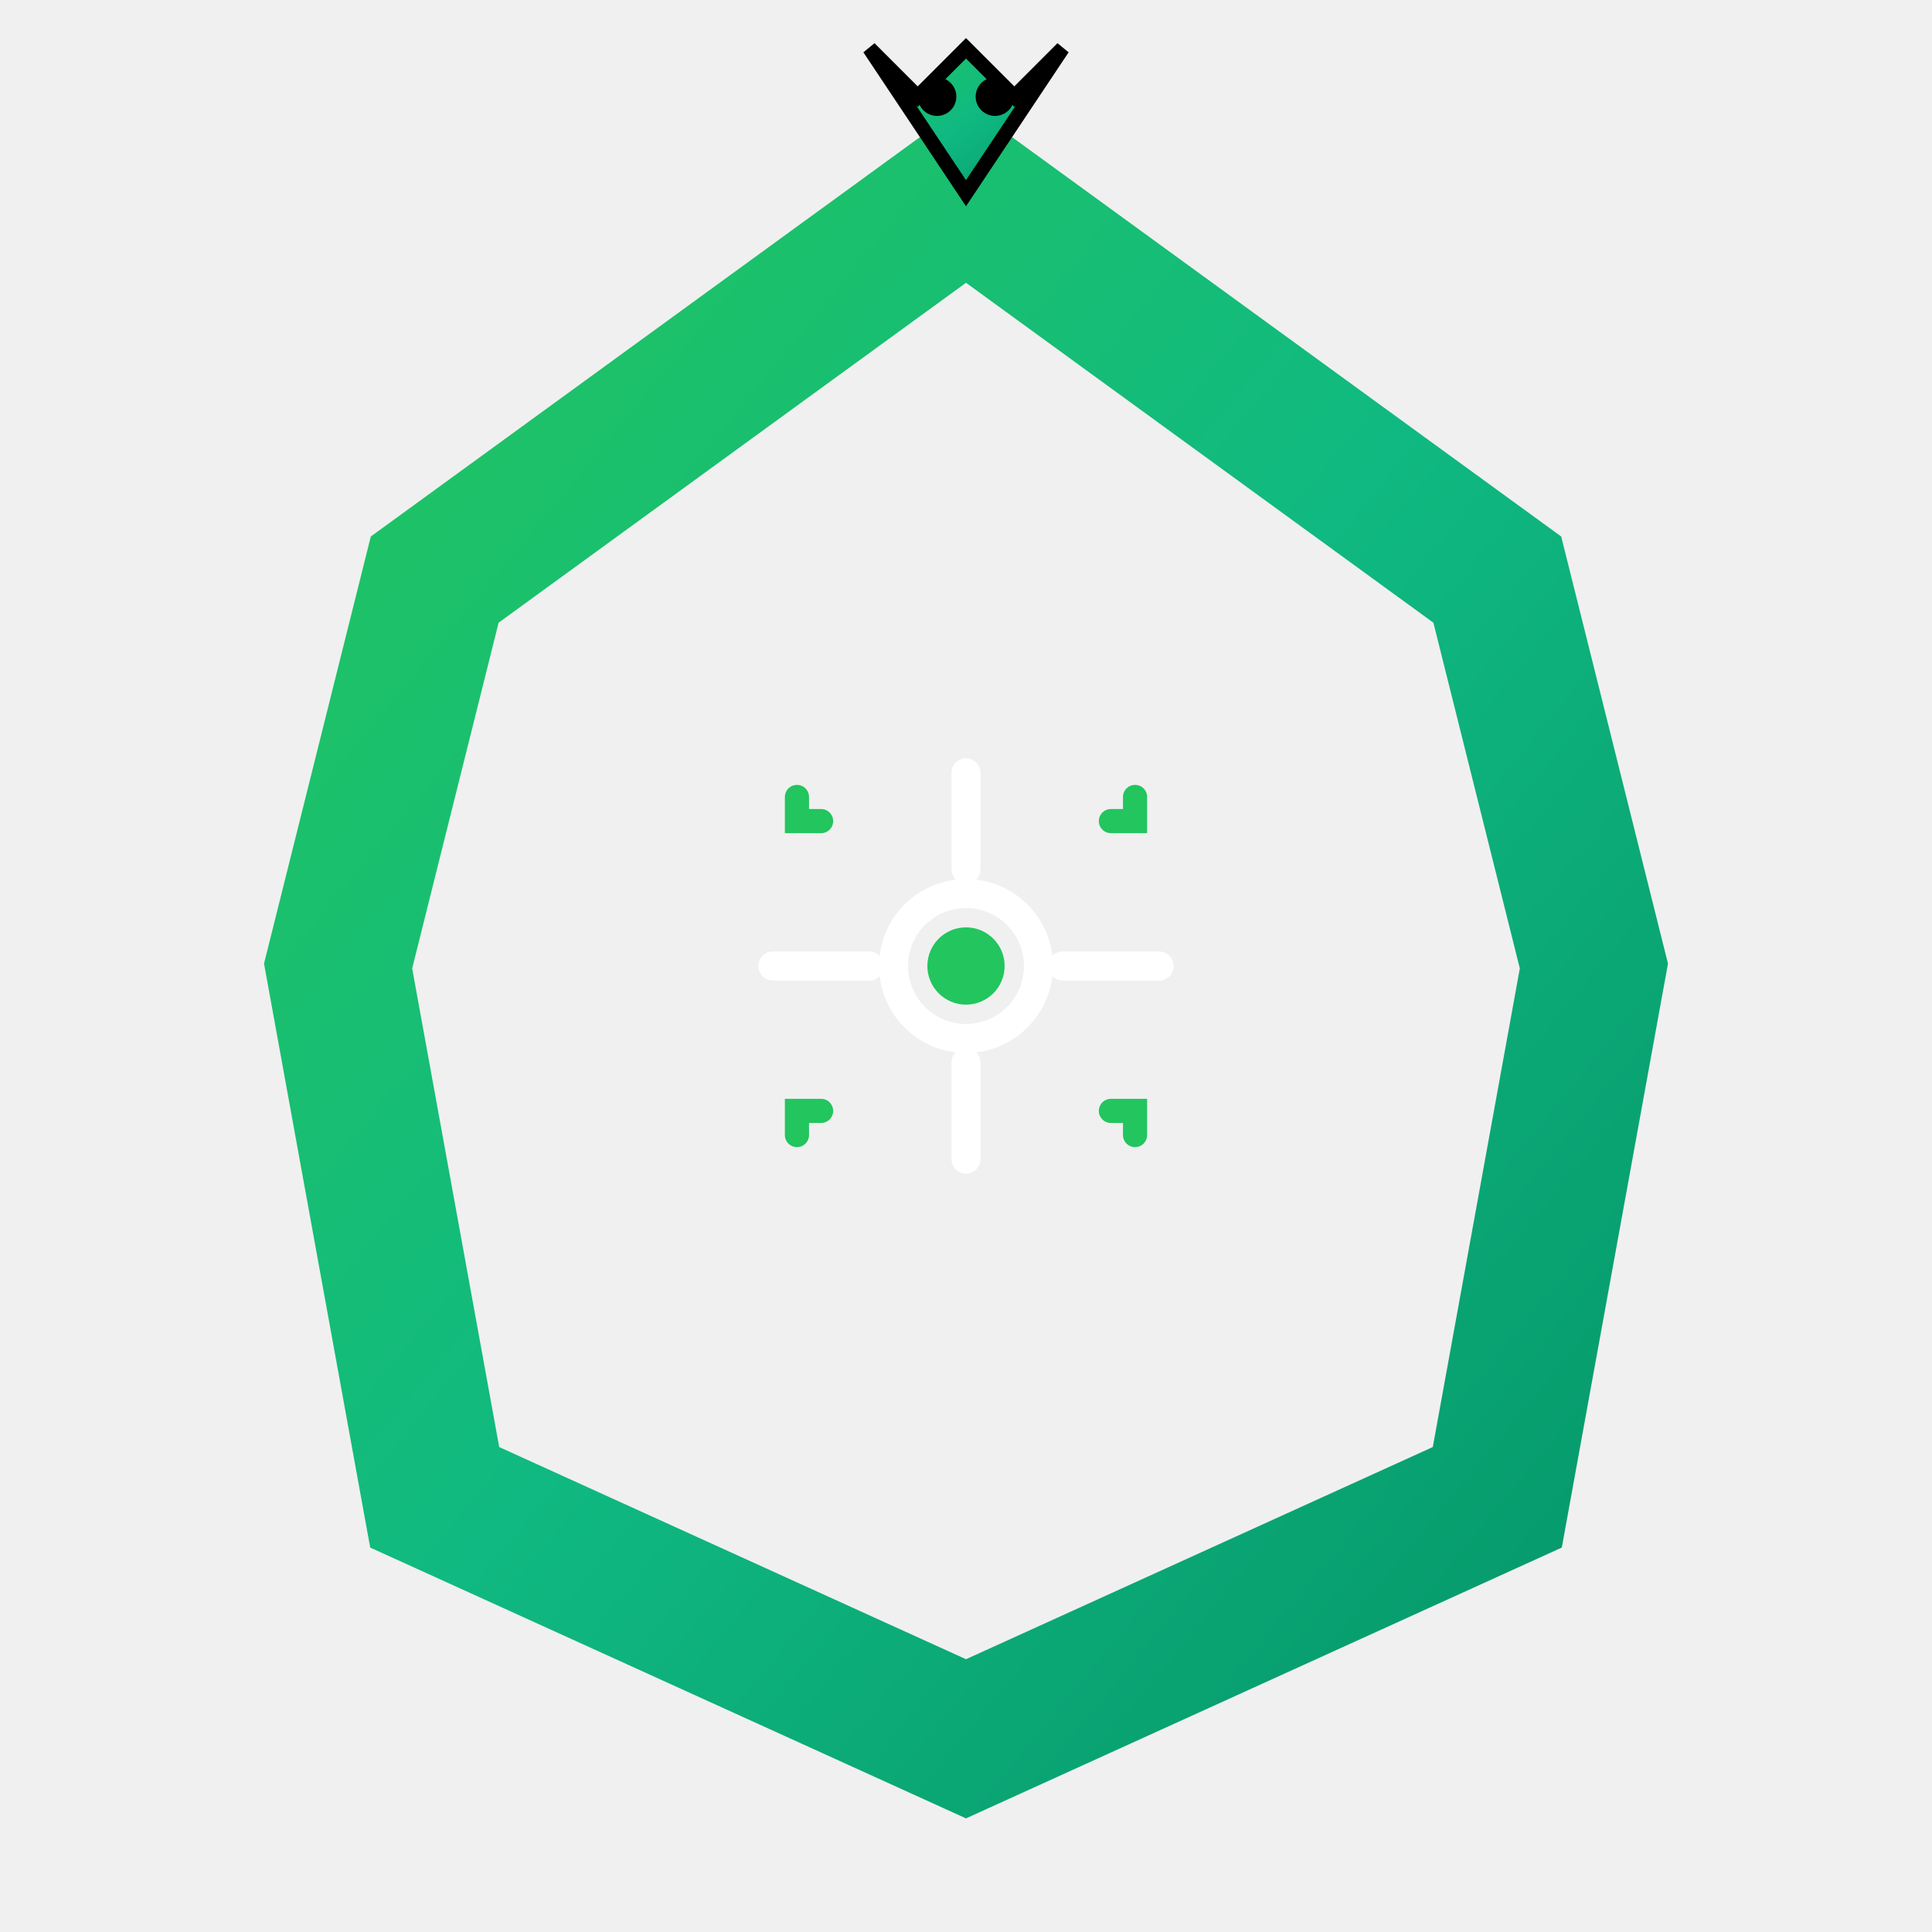
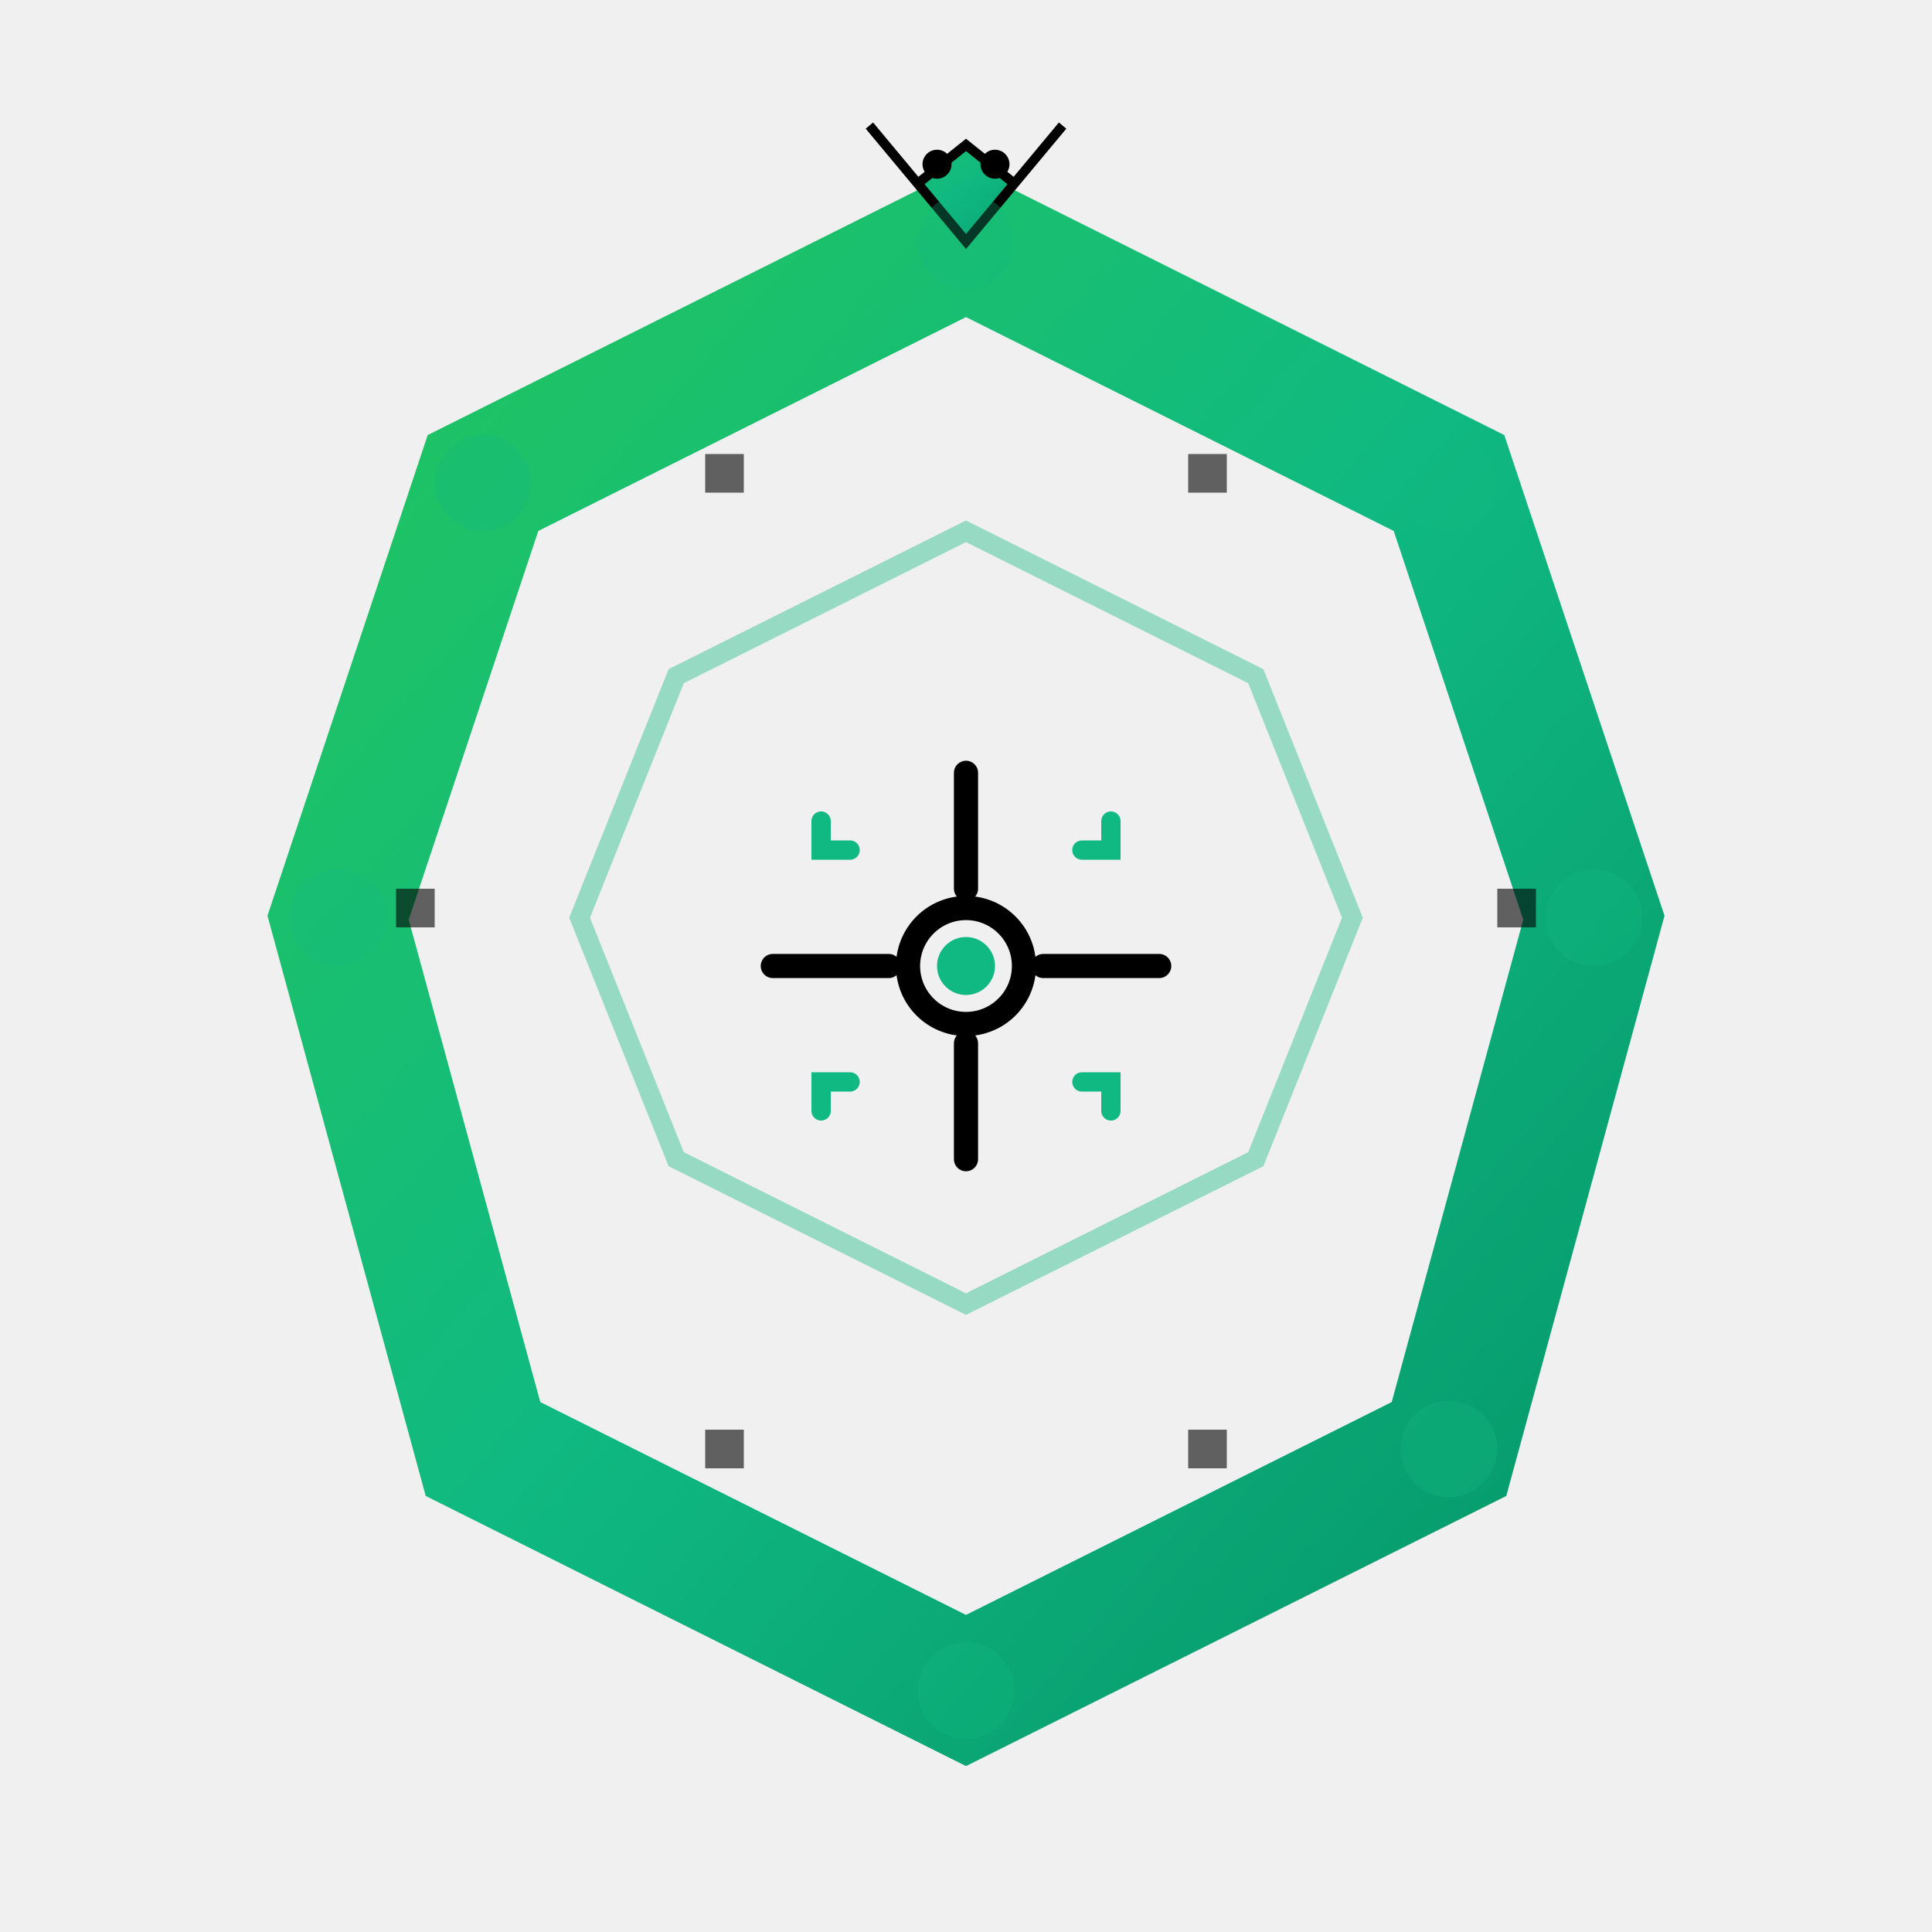
- <svg xmlns="http://www.w3.org/2000/svg" width="48" height="48" viewBox="-20 -20 40 40" fill="none">
+ <svg xmlns="http://www.w3.org/2000/svg" width="400" height="400" viewBox="0 0 200 200" fill="none">
  <defs>
-     <linearGradient id="og" x1="0%" y1="0%" x2="100%" y2="100%">
-       <stop offset="0%" style="stop-color:#22c55e" />
-       <stop offset="50%" style="stop-color:#10b981" />
-       <stop offset="100%" style="stop-color:#059669" />
+     <linearGradient id="snakeGradientV2" x1="0%" y1="0%" x2="100%" y2="100%">
+       <stop offset="0%" style="stop-color:#22c55e;stop-opacity:1" />
+       <stop offset="50%" style="stop-color:#10b981;stop-opacity:1" />
+       <stop offset="100%" style="stop-color:#059669;stop-opacity:1" />
    </linearGradient>
  </defs>
-   <path d="M0 -16 L11 -8 L13 0 L11 11 L0 16 L-11 11 L-13 0 L-11 -8 Z" stroke="url(#og)" stroke-width="3" fill="none" stroke-linejoin="miter" />
-   <path d="M0 -16 L-2 -19 L-1 -18 L0 -19 L1 -18 L2 -19 Z" fill="url(#og)" stroke="#000000" stroke-width="0.3" />
-   <circle cx="-0.6" cy="-18" r="0.4" fill="#000000" />
-   <circle cx="0.6" cy="-18" r="0.4" fill="#000000" />
-   <path d="M0 -16 L0 -10" stroke="url(#og)" stroke-width="2.2" />
-   <path d="M-4 0 L-2 0 M4 0 L2 0 M0 -4 L0 -2 M0 4 L0 2" stroke="#FFFFFF" stroke-width="0.6" stroke-linecap="round" />
-   <circle cx="0" cy="0" r="1.5" fill="none" stroke="#FFFFFF" stroke-width="0.6" />
-   <circle cx="0" cy="0" r="0.8" fill="#22c55e" />
-   <path d="M-3 -3 L-3.5 -3 L-3.5 -3.5 M3 -3 L3.5 -3 L3.5 -3.5 M3 3 L3.5 3 L3.5 3.5 M-3 3 L-3.5 3 L-3.5 3.5" stroke="#22c55e" stroke-width="0.5" stroke-linecap="round" />
+   <path d="M100 25 L150 50 L165 95 L150 150 L100 175 L50 150 L35 95 L50 50 Z" stroke="url(#snakeGradientV2)" stroke-width="14" fill="none" stroke-linejoin="miter" />
+   <g transform="translate(100, 25)">
+     <path d="M0 0 L-10 -12 L-5 -6 L0 -10 L5 -6 L10 -12 Z" fill="url(#snakeGradientV2)" stroke="#000000" stroke-width="1" />
+     <circle cx="-3" cy="-8" r="1.5" fill="#000000" />
+     <circle cx="3" cy="-8" r="1.5" fill="#000000" />
+   </g>
+   <path d="M100 25 L100 40" stroke="url(#snakeGradientV2)" stroke-width="10" stroke-linecap="butt" />
+   <path d="M100 55 L130 70 L140 95 L130 120 L100 135 L70 120 L60 95 L70 70 Z" stroke="#10b981" stroke-width="2" fill="none" opacity="0.4" />
+   <circle cx="100" cy="25" r="5" fill="#10b981" opacity="0.3" />
+   <circle cx="150" cy="50" r="5" fill="#10b981" opacity="0.3" />
+   <circle cx="165" cy="95" r="5" fill="#10b981" opacity="0.3" />
+   <circle cx="150" cy="150" r="5" fill="#10b981" opacity="0.3" />
+   <circle cx="100" cy="175" r="5" fill="#10b981" opacity="0.3" />
+   <circle cx="50" cy="150" r="5" fill="#10b981" opacity="0.3" />
+   <circle cx="35" cy="95" r="5" fill="#10b981" opacity="0.3" />
+   <circle cx="50" cy="50" r="5" fill="#10b981" opacity="0.3" />
+   <g transform="translate(100, 100)">
+     <path d="M-20 0 L-8 0 M20 0 L8 0 M0 -20 L0 -8 M0 20 L0 8" stroke="#000000" stroke-width="2.5" stroke-linecap="round" />
+     <circle cx="0" cy="0" r="6" fill="none" stroke="#000000" stroke-width="2.5" />
+     <circle cx="0" cy="0" r="3" fill="#10b981" />
+     <path d="M-12 -12 L-15 -12 L-15 -15 M12 -12 L15 -12 L15 -15 M12 12 L15 12 L15 15 M-12 12 L-15 12 L-15 15" stroke="#10b981" stroke-width="2" stroke-linecap="round" />
+   </g>
+   <rect x="123" y="47" width="4" height="4" fill="#000000" opacity="0.6" />
+   <rect x="155" y="92" width="4" height="4" fill="#000000" opacity="0.6" />
+   <rect x="123" y="148" width="4" height="4" fill="#000000" opacity="0.6" />
+   <rect x="73" y="148" width="4" height="4" fill="#000000" opacity="0.6" />
+   <rect x="41" y="92" width="4" height="4" fill="#000000" opacity="0.6" />
+   <rect x="73" y="47" width="4" height="4" fill="#000000" opacity="0.6" />
</svg>
